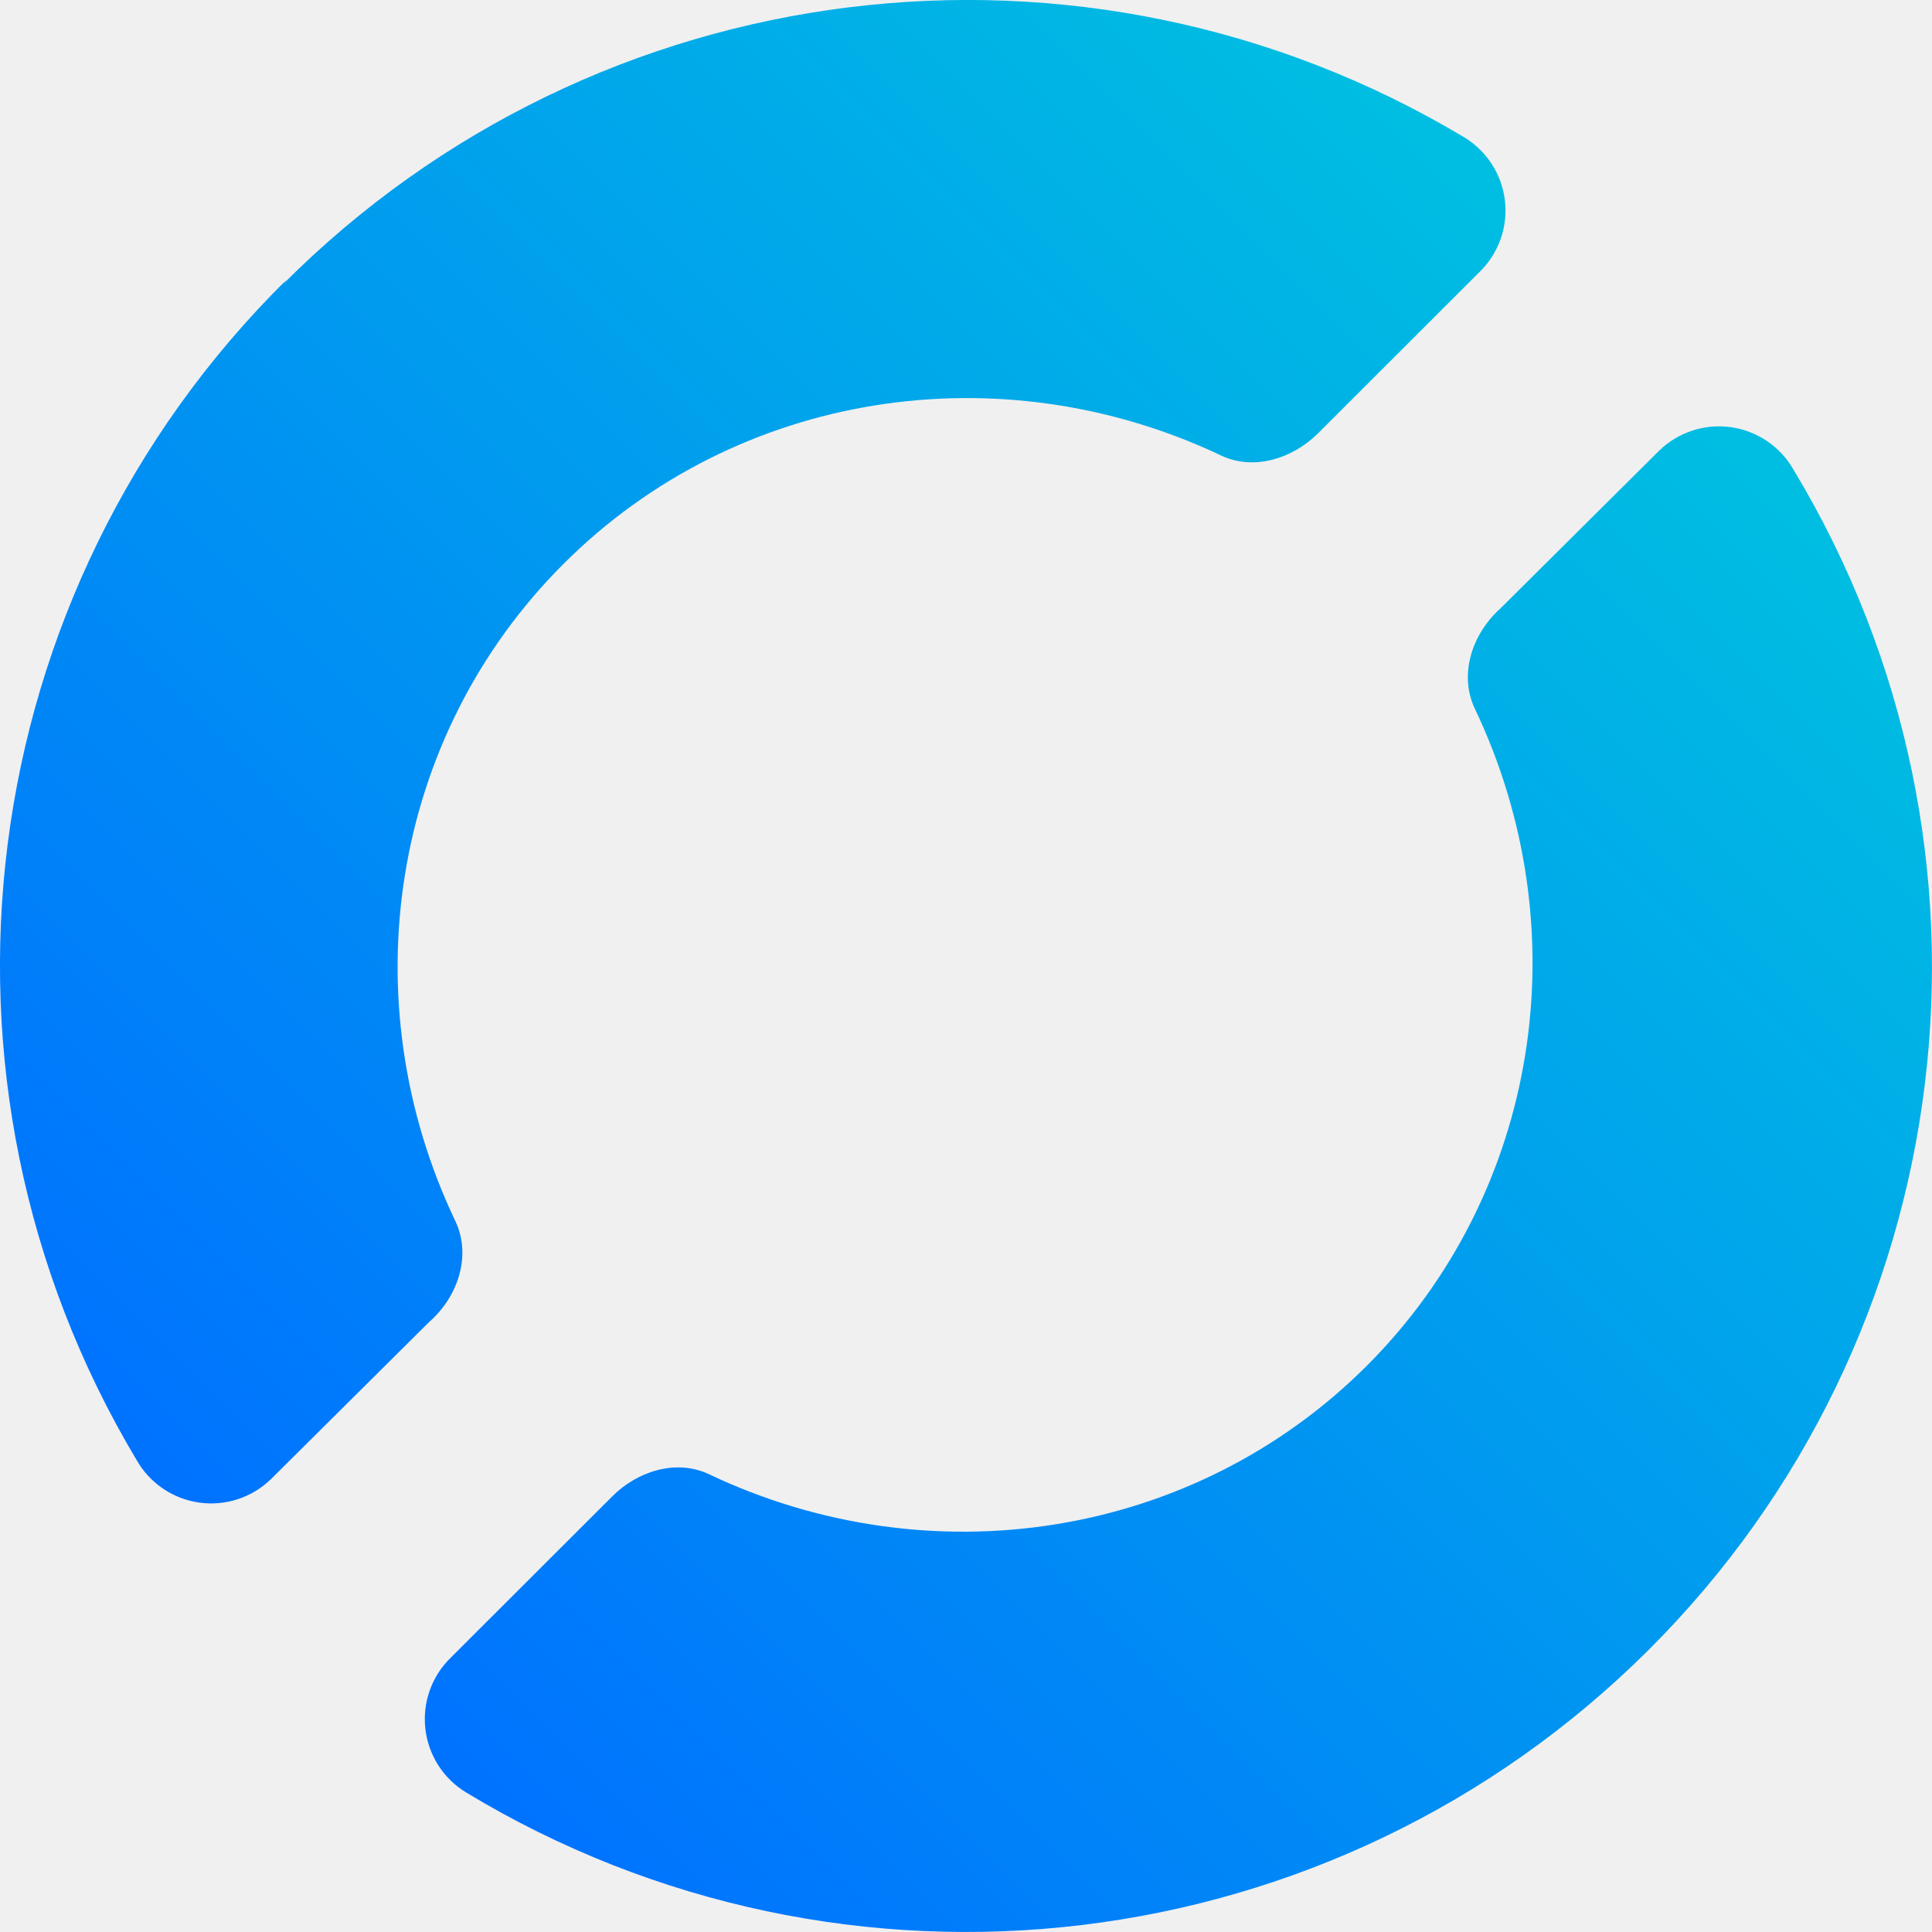
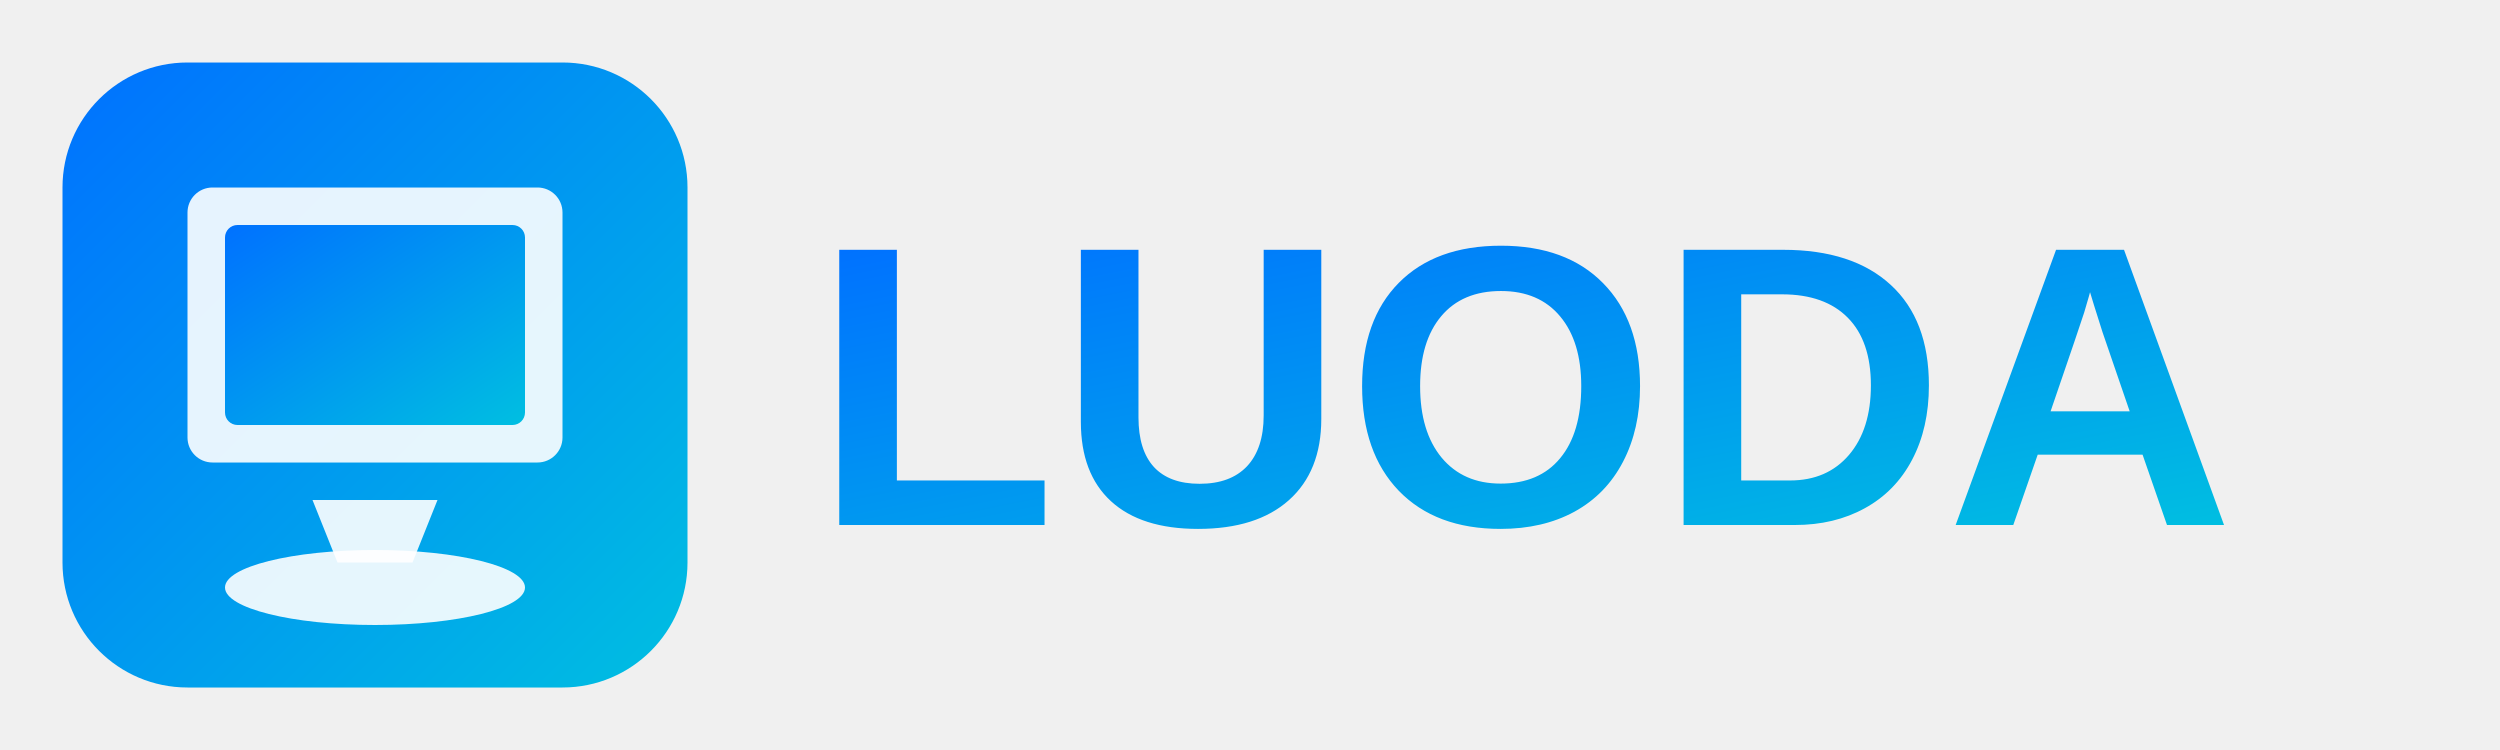
- <svg xmlns="http://www.w3.org/2000/svg" xmlns:xlink="http://www.w3.org/1999/xlink" xml:space="preserve" width="26" height="26" style="isolation:isolate" viewBox="66.993 897.484 26 26">
+ <svg xmlns="http://www.w3.org/2000/svg" width="200" height="60" viewBox="0 0 200 60">
  <defs>
-     <linearGradient xlink:href="#a" id="b" x1=".148" x2=".845" y1=".851" y2=".154" gradientTransform="matrix(26.00048 0 0 25.99935 66.993 897.485)" gradientUnits="userSpaceOnUse" />
+     <linearGradient id="luodaGradient" x1="0%" y1="0%" x2="100%" y2="100%">
+       <stop offset="0%" style="stop-color:#0071ff;stop-opacity:1" />
+       <stop offset="100%" style="stop-color:#00bfe1;stop-opacity:1" />
+     </linearGradient>
  </defs>
-   <linearGradient id="a" x1=".148" x2=".845" y1=".851" y2=".154" gradientTransform="matrix(26.301 0 0 26.331 90.674 911.757)" gradientUnits="userSpaceOnUse">
-     <stop offset="0" stop-color="#004ba6" style="stop-color:#0071ff;stop-opacity:1" />
-     <stop offset="1" stop-color="#00bfe1" style="stop-color:#00bfe1;stop-opacity:1" />
-   </linearGradient>
-   <path fill="url(#a)" d="m89.318 903.552-2.135 2.122c-.376.337-.558.879-.347 1.337 1.422 2.976.882 6.524-1.452 8.856-2.335 2.331-5.887 2.87-8.866 1.449-.439-.197-.954-.03-1.292.312l-2.17 2.167a1.154 1.154 0 0 0 .208 1.81 13.005 13.005 0 0 0 15.91-1.912 12.97 12.97 0 0 0 1.956-15.887 1.154 1.154 0 0 0-1.812-.254zm-18.467-2.305a12.969 12.969 0 0 0-2.02 15.885 1.154 1.154 0 0 0 1.812.254l2.124-2.11c.385-.336.572-.884.359-1.348-1.423-2.976-.884-6.524 1.451-8.856 2.334-2.332 5.887-2.871 8.866-1.45.434.194.942.033 1.281-.3l2.182-2.18a1.152 1.152 0 0 0-.208-1.81 13.009 13.009 0 0 0-15.893 1.973z" style="fill:url(#b);stroke-width:.988" />
+   <rect x="5" y="5" width="50" height="50" rx="10" ry="10" fill="url(#luodaGradient)" />
+   <rect x="15" y="15" width="30" height="22" rx="2" ry="2" fill="white" opacity="0.9" />
+   <rect x="18" y="18" width="24" height="16" rx="1" ry="1" fill="url(#luodaGradient)" />
+   <path d="M 25 40 L 35 40 L 33 45 L 27 45 Z" fill="white" opacity="0.9" />
+   <ellipse cx="30" cy="47" rx="12" ry="3" fill="white" opacity="0.9" />
+   <text x="65" y="42" font-family="Arial, Helvetica, sans-serif" font-size="32" font-weight="bold" fill="url(#luodaGradient)">
+     LUODA
+   </text>
</svg>
